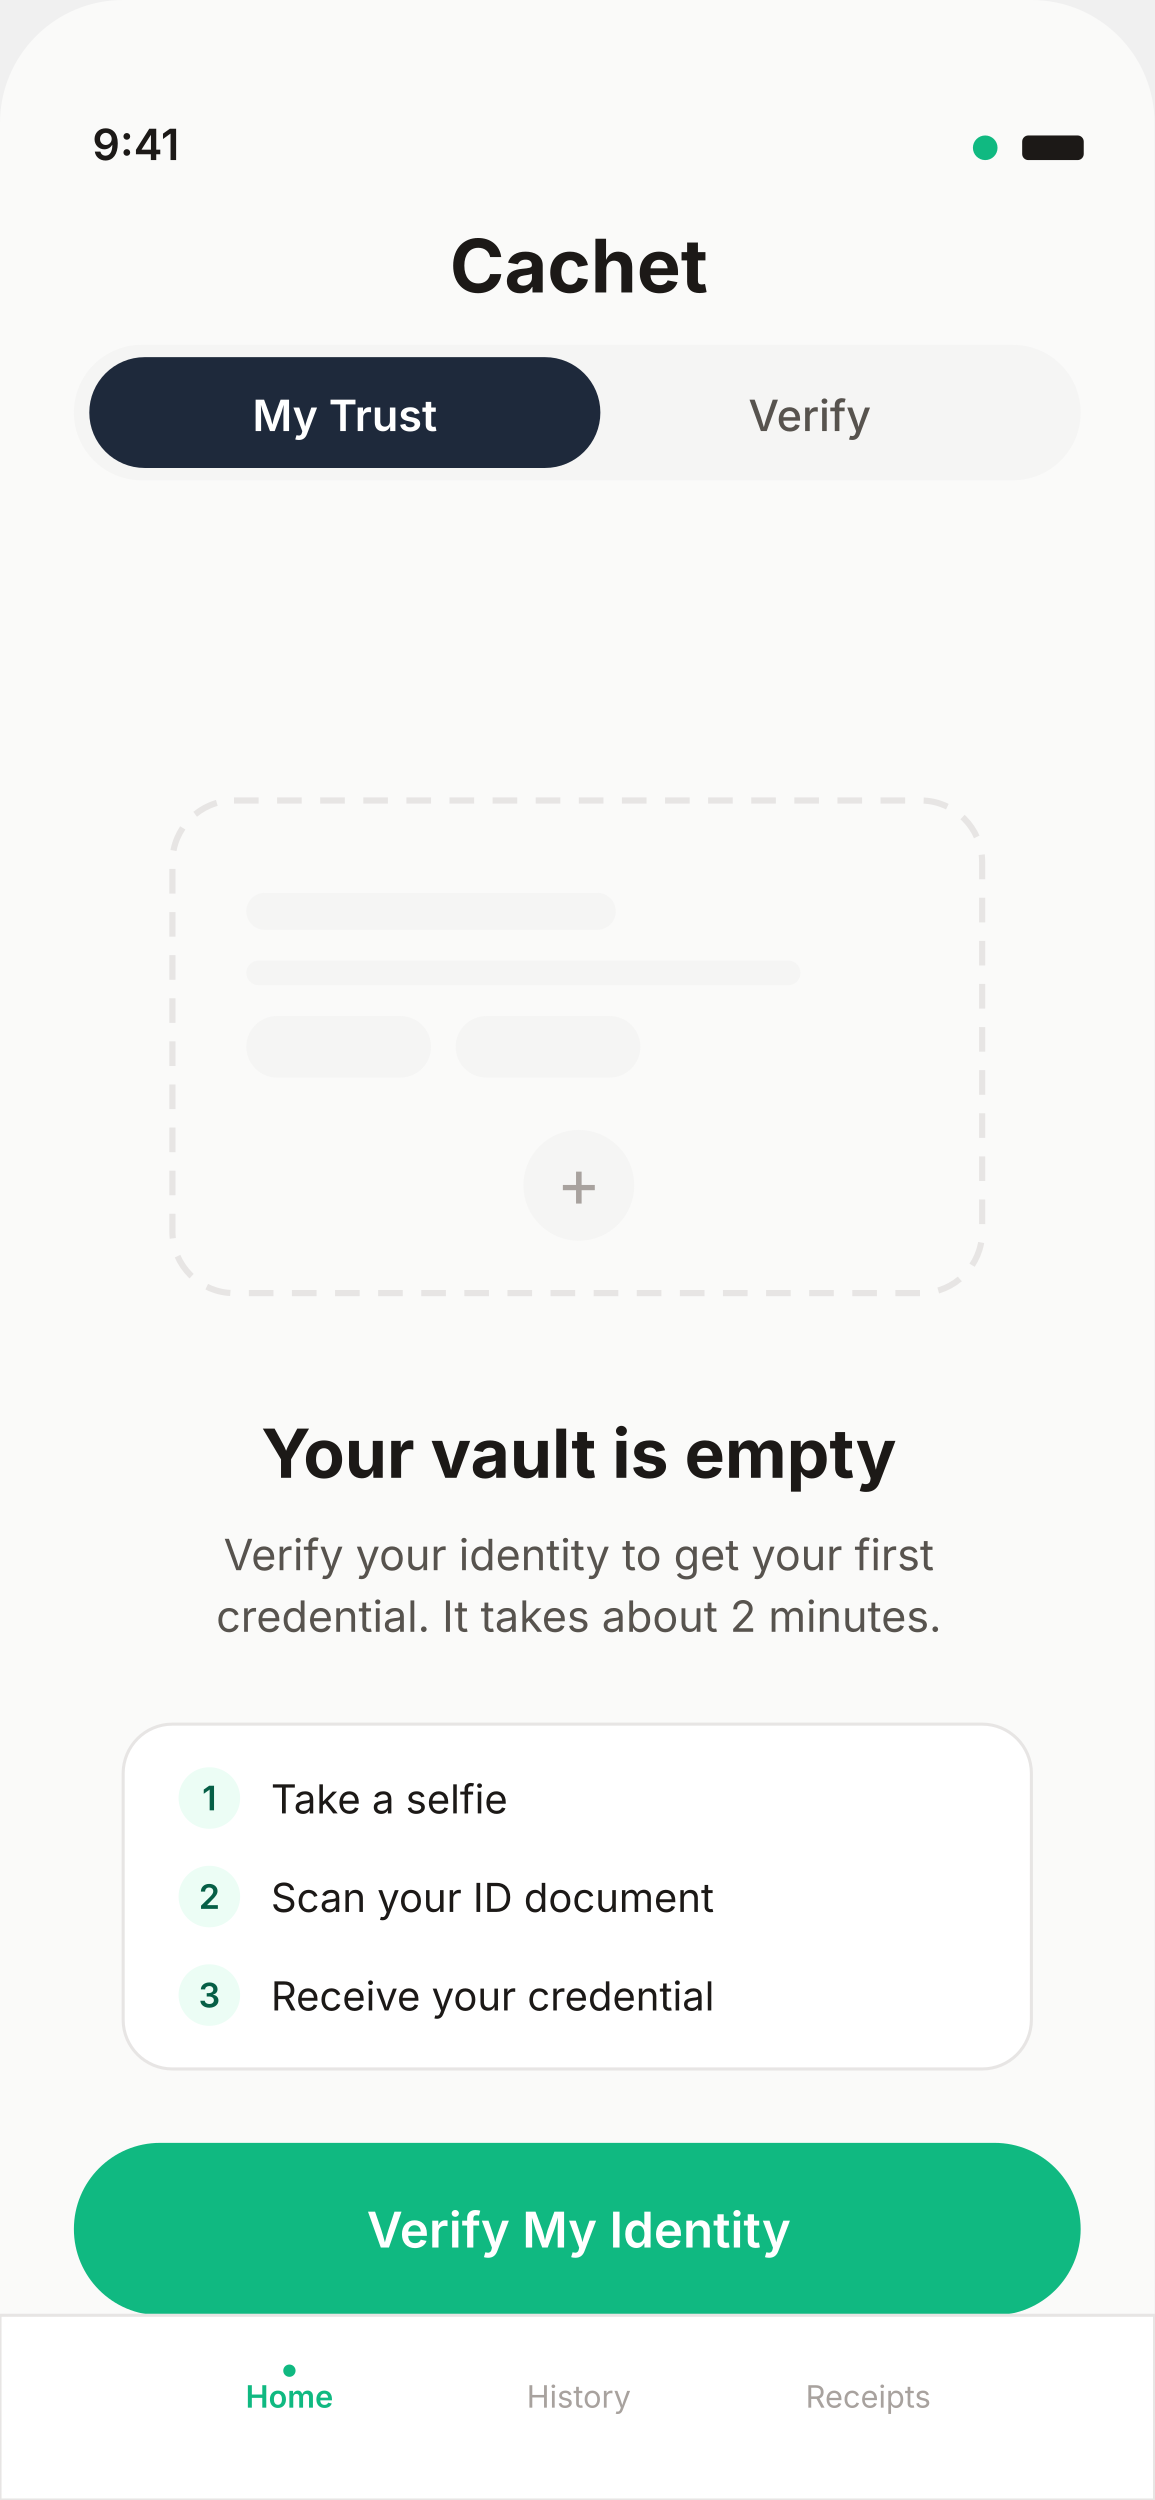
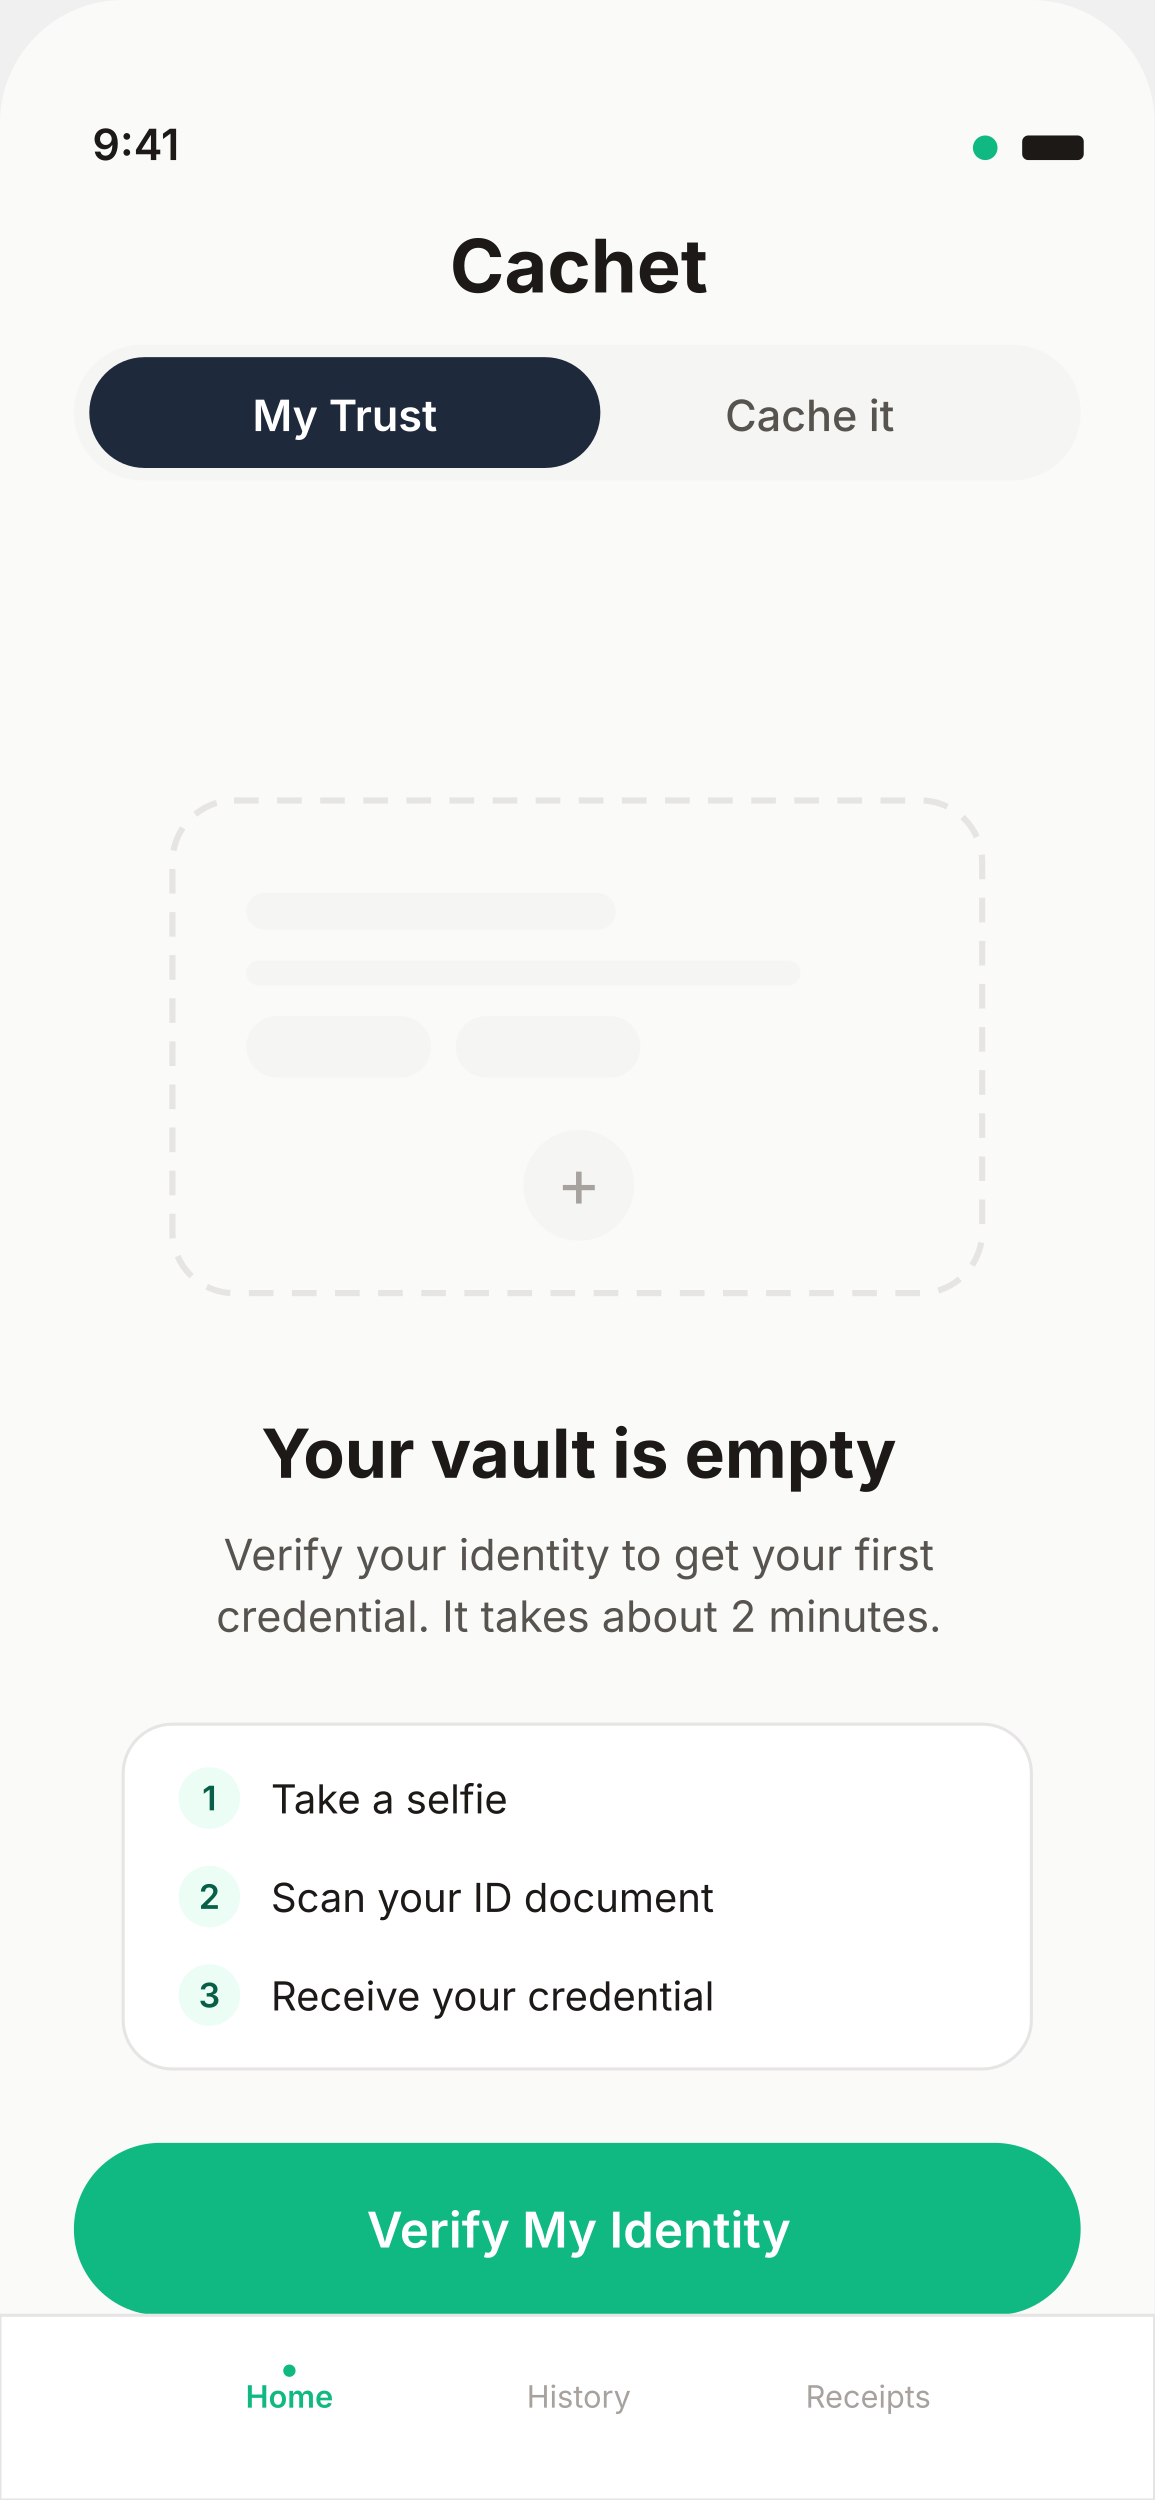
<svg xmlns="http://www.w3.org/2000/svg" viewBox="0 0 375 812" width="375" height="812">
  <rect width="375" height="812" rx="40" fill="#FAFAF9" />
  <text x="30" y="52" font-family="Inter, sans-serif" font-size="14" font-weight="600" fill="#1C1917">9:41</text>
  <circle cx="320" cy="48" r="4" fill="#10B981" />
  <rect x="332" y="44" width="20" height="8" rx="2" fill="#1C1917" />
  <text x="188" y="95" text-anchor="middle" font-family="Inter, sans-serif" font-size="24" font-weight="700" fill="#1C1917">Cachet</text>
  <rect x="24" y="112" width="327" height="44" rx="22" fill="#F5F5F4" />
  <rect x="29" y="116" width="166" height="36" rx="18" fill="#1E293B" />
  <text x="112" y="140" text-anchor="middle" font-family="Inter, sans-serif" font-size="14" font-weight="600" fill="#FFFFFF">My Trust</text>
-   <text x="263" y="140" text-anchor="middle" font-family="Inter, sans-serif" font-size="14" font-weight="500" fill="#57534E">Verify</text>
+   <text x="263" y="140" text-anchor="middle" font-family="Inter, sans-serif" font-size="14" font-weight="500" fill="#57534E">Cache it</text>
  <rect x="56" y="260" width="263" height="160" rx="20" fill="none" stroke="#E7E5E4" stroke-width="2" stroke-dasharray="8 6" />
  <rect x="80" y="290" width="120" height="12" rx="6" fill="#F5F5F4" />
  <rect x="80" y="312" width="180" height="8" rx="4" fill="#F5F5F4" />
  <rect x="80" y="330" width="60" height="20" rx="10" fill="#F5F5F4" />
  <rect x="148" y="330" width="60" height="20" rx="10" fill="#F5F5F4" />
  <circle cx="188" cy="385" r="18" fill="#F5F5F4" />
  <text x="188" y="392" text-anchor="middle" font-family="Inter, sans-serif" font-size="22" fill="#A8A29E">+</text>
  <text x="188" y="480" text-anchor="middle" font-family="Inter, sans-serif" font-size="22" font-weight="700" fill="#1C1917">Your vault is empty</text>
  <text x="188" y="510" text-anchor="middle" font-family="Inter, sans-serif" font-size="14" fill="#57534E">Verify your identity to get your first</text>
  <text x="188" y="530" text-anchor="middle" font-family="Inter, sans-serif" font-size="14" fill="#57534E">credential. It takes about 2 minutes.</text>
  <rect x="40" y="560" width="295" height="112" rx="16" fill="#FFFFFF" stroke="#E7E5E4" stroke-width="1" />
  <text x="68" y="588" font-family="Inter, sans-serif" font-size="12" fill="#10B981">1</text>
  <circle cx="68" cy="584" r="10" fill="#ECFDF5" />
  <text x="68" y="588" text-anchor="middle" font-family="Inter, sans-serif" font-size="11" font-weight="600" fill="#065F46">1</text>
  <text x="88" y="589" font-family="Inter, sans-serif" font-size="13" fill="#1C1917">Take a selfie</text>
  <circle cx="68" cy="616" r="10" fill="#ECFDF5" />
  <text x="68" y="620" text-anchor="middle" font-family="Inter, sans-serif" font-size="11" font-weight="600" fill="#065F46">2</text>
  <text x="88" y="621" font-family="Inter, sans-serif" font-size="13" fill="#1C1917">Scan your ID document</text>
  <circle cx="68" cy="648" r="10" fill="#ECFDF5" />
  <text x="68" y="652" text-anchor="middle" font-family="Inter, sans-serif" font-size="11" font-weight="600" fill="#065F46">3</text>
  <text x="88" y="653" font-family="Inter, sans-serif" font-size="13" fill="#1C1917">Receive your credential</text>
  <rect x="24" y="696" width="327" height="56" rx="28" fill="#10B981" />
  <text x="188" y="730" text-anchor="middle" font-family="Inter, sans-serif" font-size="16" font-weight="600" fill="#FFFFFF">Verify My Identity</text>
  <rect x="0" y="752" width="375" height="60" fill="#FFFFFF" stroke="#E7E5E4" stroke-width="1" />
  <text x="94" y="782" text-anchor="middle" font-family="Inter, sans-serif" font-size="10" font-weight="600" fill="#10B981">Home</text>
  <circle cx="94" cy="770" r="2" fill="#10B981" />
  <text x="188" y="782" text-anchor="middle" font-family="Inter, sans-serif" font-size="10" fill="#A8A29E">History</text>
  <text x="282" y="782" text-anchor="middle" font-family="Inter, sans-serif" font-size="10" fill="#A8A29E">Receipts</text>
</svg>
